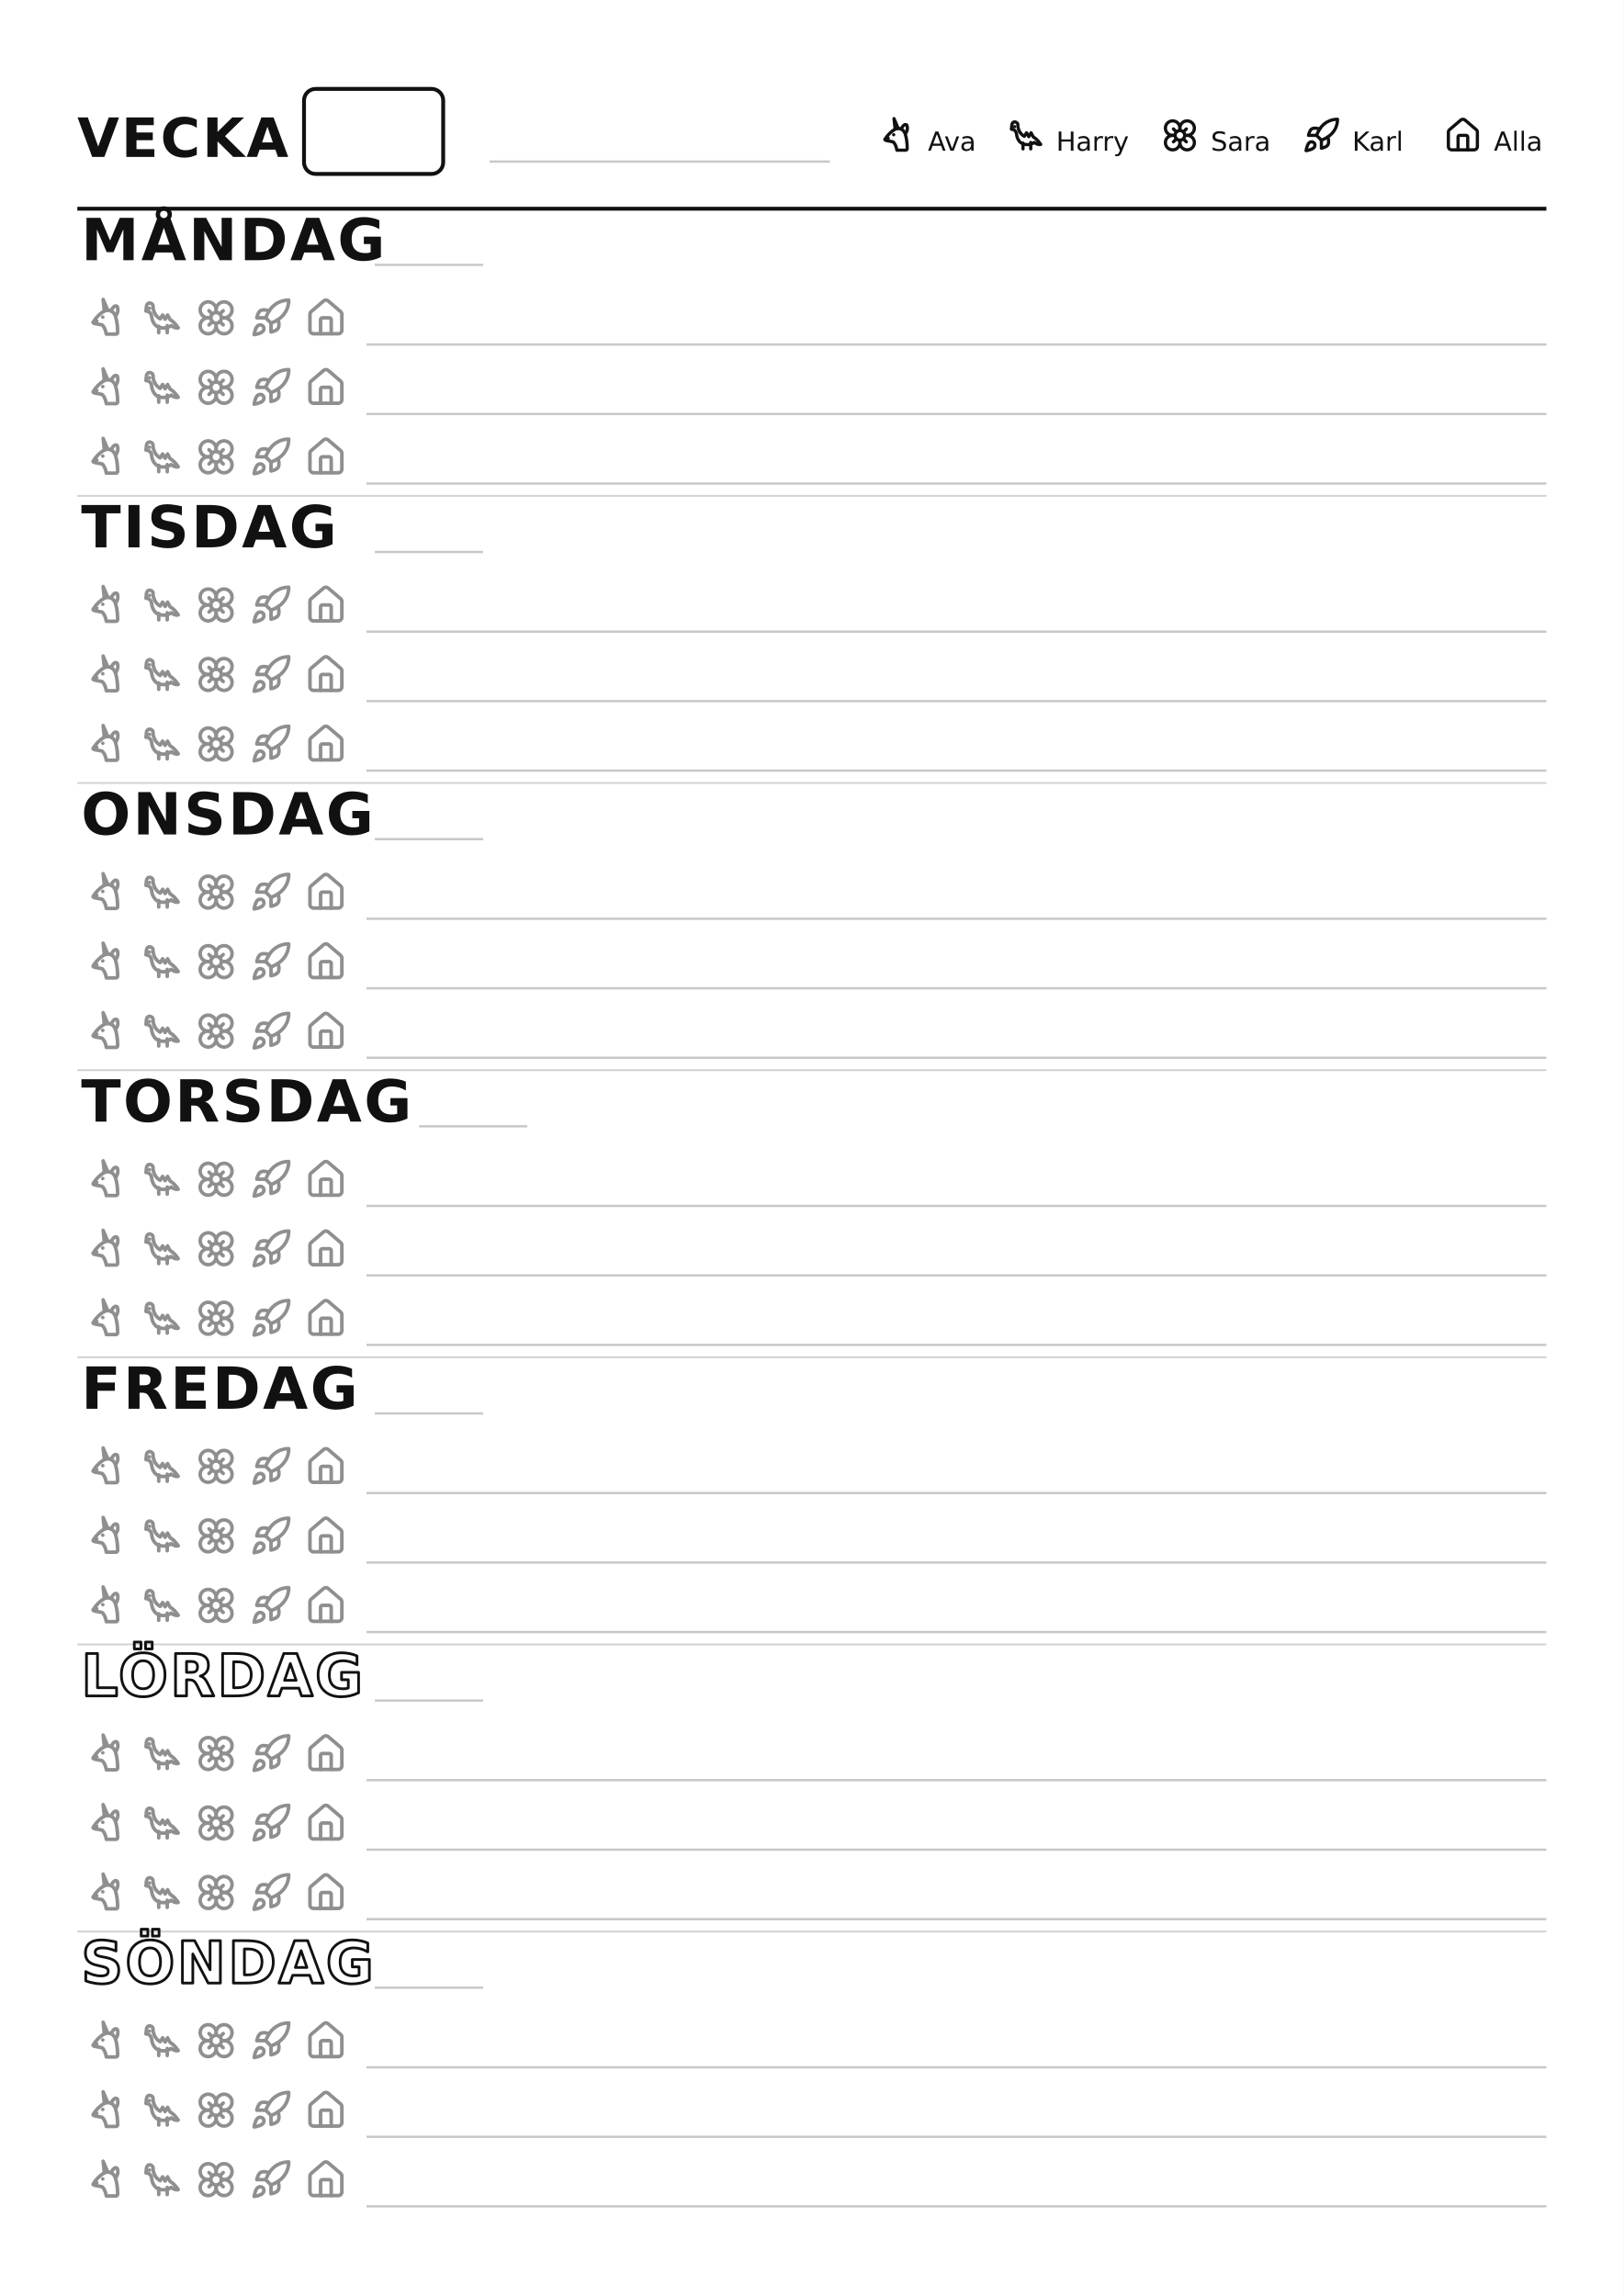
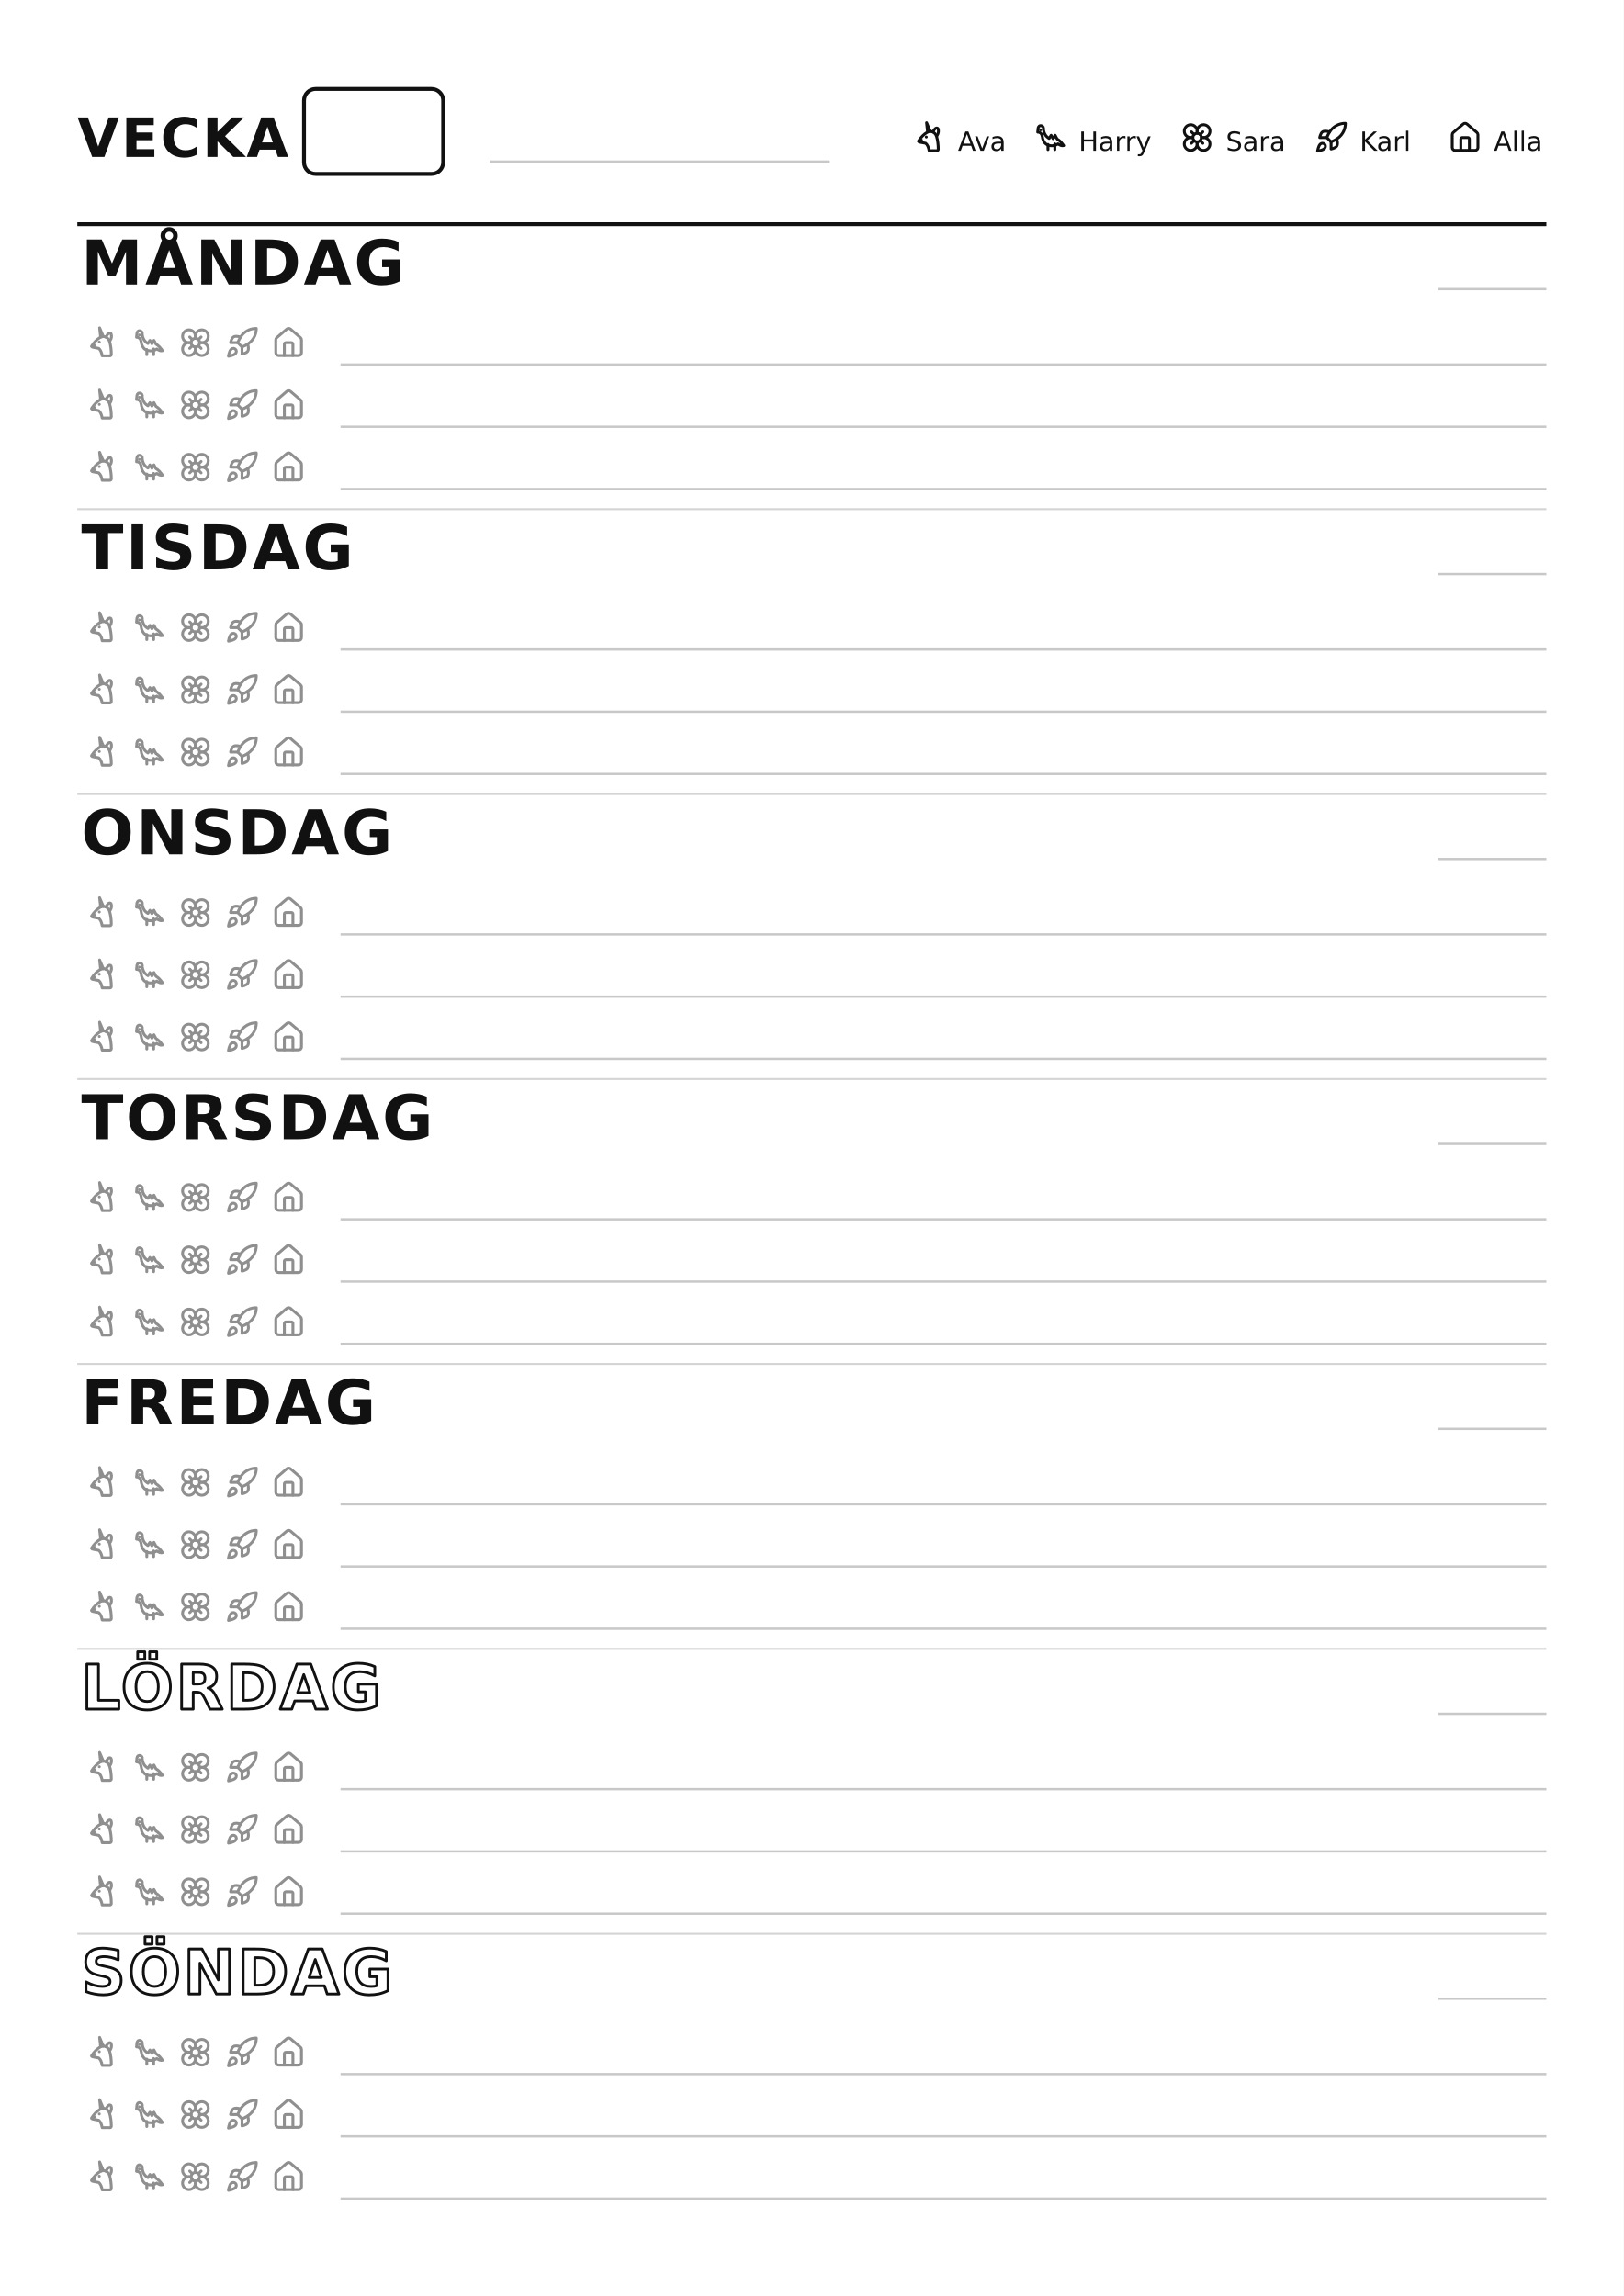
<svg xmlns="http://www.w3.org/2000/svg" viewBox="0 0 210 297" width="210mm" height="297mm" font-family="'Atkinson Hyperlegible Next', 'Atkinson Hyperlegible', Verdana, 'DejaVu Sans', sans-serif" fill="#111111" role="img" aria-label="Weekly sheet: Ava, Harry, Sara, Karl">
  <defs>
    <symbol id="fw-s-dinosaur" viewBox="0 0 24 24" fill="none" stroke="currentColor" stroke-width="2" stroke-linecap="round" stroke-linejoin="round">
      <path d="M3.6 6.4C3.6 4.4 4.6 3.2 6.2 3.8 7.2 4.2 7.6 5 7.4 6.2c.4 2.9 1.6 5 4 6.4l1.4-2.2 1.4 2.4 1.4-2.4 1.4 2.6c1.8 1 3.2 2.6 4.6 4.6-1.2.4-2.6-.2-4-1.2-2 1.6-5.6 1.8-8 .4-1.6-1-2.8-3.2-3-5.6-.3-1.8-1.4-3-3.2-3Z" />
      <path d="M10.6 16.8v3.6" />
      <path d="M15.4 16.4v4" />
      <path d="M5.4 6.6h.01" />
    </symbol>
    <symbol id="fw-s-flower" viewBox="0 0 24 24" fill="none" stroke="currentColor" stroke-width="2" stroke-linecap="round" stroke-linejoin="round">
      <circle cx="12" cy="12" r="3" />
      <path d="M12 16.5A4.5 4.5 0 1 1 7.5 12 4.5 4.5 0 1 1 12 7.5a4.5 4.5 0 1 1 4.5 4.5 4.5 4.5 0 1 1-4.5 4.5" />
      <path d="M12 7.5V9" />
      <path d="M7.5 12H9" />
      <path d="M16.5 12H15" />
      <path d="M12 16.5V15" />
      <path d="m8 8 1.88 1.88" />
      <path d="M14.12 9.88 16 8" />
      <path d="m8 16 1.88-1.88" />
      <path d="M14.12 14.12 16 16" />
    </symbol>
    <symbol id="fw-s-house" viewBox="0 0 24 24" fill="none" stroke="currentColor" stroke-width="2" stroke-linecap="round" stroke-linejoin="round">
      <path d="M15 21v-8a1 1 0 0 0-1-1h-4a1 1 0 0 0-1 1v8" />
      <path d="M3 10a2 2 0 0 1 .709-1.528l7-6a2 2 0 0 1 2.582 0l7 6A2 2 0 0 1 21 10v9a2 2 0 0 1-2 2H5a2 2 0 0 1-2-2z" />
    </symbol>
    <symbol id="fw-s-rocket" viewBox="0 0 24 24" fill="none" stroke="currentColor" stroke-width="2" stroke-linecap="round" stroke-linejoin="round">
      <path d="M12 15v5s3.03-.55 4-2c1.08-1.62 0-5 0-5" />
      <path d="M4.5 16.5c-1.5 1.26-2 5-2 5s3.74-.5 5-2c.71-.84.7-2.13-.09-2.91a2.18 2.18 0 0 0-2.91-.09" />
      <path d="M9 12a22 22 0 0 1 2-3.95A12.88 12.88 0 0 1 22 2c0 2.72-.78 7.5-6 11a22.4 22.4 0 0 1-4 2z" />
      <path d="M9 12H4s.55-3.03 2-4c1.62-1.08 5 .05 5 .05" />
    </symbol>
    <symbol id="fw-s-unicorn" viewBox="0 0 24 24" fill="none" stroke="currentColor" stroke-width="2" stroke-linecap="round" stroke-linejoin="round">
      <path d="M4.6 14.4C6.2 11.8 8.4 9.6 10.8 8.2c1-.4 2-.6 3-.4 1.6.4 2.8 1.6 3.4 3.4.8 2.6 1.2 5.8 1.2 9 0 .6-.4 1-1 1H12c-.4-2.4-1.2-4.2-2.4-5.2l-3.2-.6c-1.4-.2-2.2-.6-1.8-1Z" />
      <path d="M10.9 8.1 10.2 1.6l2.6 6.1" />
      <path d="M14.6 8.1c1.4-2.6 2.6-3.4 3.6-2.4.6 1.6.4 3.2-.6 4.8" />
      <path d="M10 11.6h.01" />
      <path d="M6.6 13.8h.01" />
    </symbol>
  </defs>
  <rect x="0" y="0" width="210" height="297" fill="#fff" />
  <g class="header">
    <text x="10" y="20.3" font-size="7" font-weight="800" letter-spacing="0.28">VECKA</text>
    <rect x="39.32" y="11.5" width="18" height="11" rx="1.5" fill="none" stroke="#111111" stroke-width="0.5" />
    <line x1="63.32" y1="20.9" x2="107.32" y2="20.9" stroke="#c8c8c8" stroke-width="0.3" />
    <g class="legend">
-       <use href="#fw-s-unicorn" x="113.5" y="15.01" width="5" height="5" color="#111111" />
-       <text x="120" y="19.5" font-size="3.4" font-weight="400">Ava</text>
-       <use href="#fw-s-dinosaur" x="130.1" y="15.01" width="5" height="5" color="#111111" />
-       <text x="136.6" y="19.5" font-size="3.4" font-weight="400">Harry</text>
-       <use href="#fw-s-flower" x="150.1" y="15.01" width="5" height="5" color="#111111" />
-       <text x="156.6" y="19.5" font-size="3.4" font-weight="400">Sara</text>
-       <use href="#fw-s-rocket" x="168.4" y="15.01" width="5" height="5" color="#111111" />
-       <text x="174.9" y="19.5" font-size="3.4" font-weight="400">Karl</text>
-       <use href="#fw-s-house" x="186.7" y="15.01" width="5" height="5" color="#111111" />
+       <use href="#fw-s-unicorn" x="117.956" y="15.581" width="4.429" height="4.429" color="#111111" />
+       <text x="123.885" y="19.5" font-size="3.4" font-weight="400">Ava</text>
+       <use href="#fw-s-dinosaur" x="133.585" y="15.581" width="4.429" height="4.429" color="#111111" />
+       <text x="139.514" y="19.5" font-size="3.4" font-weight="400">Harry</text>
+       <use href="#fw-s-flower" x="152.614" y="15.581" width="4.429" height="4.429" color="#111111" />
+       <text x="158.542" y="19.5" font-size="3.4" font-weight="400">Sara</text>
+       <use href="#fw-s-rocket" x="169.942" y="15.581" width="4.429" height="4.429" color="#111111" />
+       <text x="175.871" y="19.5" font-size="3.4" font-weight="400">Karl</text>
+       <use href="#fw-s-house" x="187.271" y="15.581" width="4.429" height="4.429" color="#111111" />
      <text x="193.2" y="19.5" font-size="3.4" font-weight="400">Alla</text>
    </g>
  </g>
-   <line x1="10" y1="27" x2="200" y2="27" stroke="#111111" stroke-width="0.5" />
+   <line x1="10" y1="29" x2="200" y2="29" stroke="#111111" stroke-width="0.5" />
  <g class="day" data-position="0">
-     <text x="10.5" y="33.662" font-size="7.518" font-weight="800" letter-spacing="0.301">MÅNDAG</text>
-     <line x1="48.48" y1="34.262" x2="62.48" y2="34.262" stroke="#c8c8c8" stroke-width="0.3" />
-     <g class="line" data-index="0">
-       <use href="#fw-s-unicorn" x="11" y="38.362" width="5.5" height="5.5" color="#8f8f8f" />
-       <use href="#fw-s-dinosaur" x="18.1" y="38.362" width="5.5" height="5.5" color="#8f8f8f" />
-       <use href="#fw-s-flower" x="25.2" y="38.362" width="5.5" height="5.5" color="#8f8f8f" />
-       <use href="#fw-s-rocket" x="32.3" y="38.362" width="5.5" height="5.5" color="#8f8f8f" />
-       <use href="#fw-s-house" x="39.4" y="38.362" width="5.5" height="5.5" color="#8f8f8f" />
-       <line x1="47.4" y1="44.562" x2="200" y2="44.562" stroke="#c8c8c8" stroke-width="0.3" />
-     </g>
-     <g class="line" data-index="1">
-       <use href="#fw-s-unicorn" x="11" y="47.352" width="5.5" height="5.5" color="#8f8f8f" />
-       <use href="#fw-s-dinosaur" x="18.1" y="47.352" width="5.5" height="5.5" color="#8f8f8f" />
-       <use href="#fw-s-flower" x="25.2" y="47.352" width="5.5" height="5.5" color="#8f8f8f" />
-       <use href="#fw-s-rocket" x="32.3" y="47.352" width="5.5" height="5.5" color="#8f8f8f" />
-       <use href="#fw-s-house" x="39.4" y="47.352" width="5.5" height="5.5" color="#8f8f8f" />
-       <line x1="47.4" y1="53.552" x2="200" y2="53.552" stroke="#c8c8c8" stroke-width="0.3" />
-     </g>
-     <g class="line" data-index="2">
-       <use href="#fw-s-unicorn" x="11" y="56.343" width="5.5" height="5.5" color="#8f8f8f" />
-       <use href="#fw-s-dinosaur" x="18.1" y="56.343" width="5.5" height="5.5" color="#8f8f8f" />
-       <use href="#fw-s-flower" x="25.2" y="56.343" width="5.5" height="5.5" color="#8f8f8f" />
-       <use href="#fw-s-rocket" x="32.3" y="56.343" width="5.5" height="5.5" color="#8f8f8f" />
-       <use href="#fw-s-house" x="39.4" y="56.343" width="5.5" height="5.5" color="#8f8f8f" />
-       <line x1="47.4" y1="62.543" x2="200" y2="62.543" stroke="#c8c8c8" stroke-width="0.3" />
-     </g>
-     <line x1="10" y1="64.143" x2="200" y2="64.143" stroke="#d4d4d4" stroke-width="0.25" />
+     <text x="10.5" y="36.8" font-size="8" font-weight="800" letter-spacing="0.32">MÅNDAG</text>
+     <line x1="186" y1="37.4" x2="200" y2="37.4" stroke="#c8c8c8" stroke-width="0.3" />
+     <g class="line" data-index="0">
+       <use href="#fw-s-unicorn" x="11" y="42.112" width="4.429" height="4.429" color="#8f8f8f" />
+       <use href="#fw-s-dinosaur" x="17.029" y="42.112" width="4.429" height="4.429" color="#8f8f8f" />
+       <use href="#fw-s-flower" x="23.058" y="42.112" width="4.429" height="4.429" color="#8f8f8f" />
+       <use href="#fw-s-rocket" x="29.086" y="42.112" width="4.429" height="4.429" color="#8f8f8f" />
+       <use href="#fw-s-house" x="35.115" y="42.112" width="4.429" height="4.429" color="#8f8f8f" />
+       <line x1="44.044" y1="47.152" x2="200" y2="47.152" stroke="#c8c8c8" stroke-width="0.3" />
+     </g>
+     <g class="line" data-index="1">
+       <use href="#fw-s-unicorn" x="11" y="50.164" width="4.429" height="4.429" color="#8f8f8f" />
+       <use href="#fw-s-dinosaur" x="17.029" y="50.164" width="4.429" height="4.429" color="#8f8f8f" />
+       <use href="#fw-s-flower" x="23.058" y="50.164" width="4.429" height="4.429" color="#8f8f8f" />
+       <use href="#fw-s-rocket" x="29.086" y="50.164" width="4.429" height="4.429" color="#8f8f8f" />
+       <use href="#fw-s-house" x="35.115" y="50.164" width="4.429" height="4.429" color="#8f8f8f" />
+       <line x1="44.044" y1="55.205" x2="200" y2="55.205" stroke="#c8c8c8" stroke-width="0.3" />
+     </g>
+     <g class="line" data-index="2">
+       <use href="#fw-s-unicorn" x="11" y="58.217" width="4.429" height="4.429" color="#8f8f8f" />
+       <use href="#fw-s-dinosaur" x="17.029" y="58.217" width="4.429" height="4.429" color="#8f8f8f" />
+       <use href="#fw-s-flower" x="23.058" y="58.217" width="4.429" height="4.429" color="#8f8f8f" />
+       <use href="#fw-s-rocket" x="29.086" y="58.217" width="4.429" height="4.429" color="#8f8f8f" />
+       <use href="#fw-s-house" x="35.115" y="58.217" width="4.429" height="4.429" color="#8f8f8f" />
+       <line x1="44.044" y1="63.257" x2="200" y2="63.257" stroke="#c8c8c8" stroke-width="0.3" />
+     </g>
+     <line x1="10" y1="65.857" x2="200" y2="65.857" stroke="#d4d4d4" stroke-width="0.25" />
  </g>
  <g class="day" data-position="1">
-     <text x="10.5" y="70.805" font-size="7.518" font-weight="800" letter-spacing="0.301">TISDAG</text>
-     <line x1="48.48" y1="71.405" x2="62.48" y2="71.405" stroke="#c8c8c8" stroke-width="0.3" />
-     <g class="line" data-index="0">
-       <use href="#fw-s-unicorn" x="11" y="75.505" width="5.5" height="5.5" color="#8f8f8f" />
-       <use href="#fw-s-dinosaur" x="18.1" y="75.505" width="5.5" height="5.5" color="#8f8f8f" />
-       <use href="#fw-s-flower" x="25.2" y="75.505" width="5.5" height="5.5" color="#8f8f8f" />
-       <use href="#fw-s-rocket" x="32.3" y="75.505" width="5.5" height="5.5" color="#8f8f8f" />
-       <use href="#fw-s-house" x="39.4" y="75.505" width="5.5" height="5.5" color="#8f8f8f" />
-       <line x1="47.4" y1="81.705" x2="200" y2="81.705" stroke="#c8c8c8" stroke-width="0.3" />
-     </g>
-     <g class="line" data-index="1">
-       <use href="#fw-s-unicorn" x="11" y="84.495" width="5.5" height="5.5" color="#8f8f8f" />
-       <use href="#fw-s-dinosaur" x="18.1" y="84.495" width="5.5" height="5.5" color="#8f8f8f" />
-       <use href="#fw-s-flower" x="25.2" y="84.495" width="5.5" height="5.5" color="#8f8f8f" />
-       <use href="#fw-s-rocket" x="32.3" y="84.495" width="5.5" height="5.5" color="#8f8f8f" />
-       <use href="#fw-s-house" x="39.4" y="84.495" width="5.5" height="5.5" color="#8f8f8f" />
-       <line x1="47.4" y1="90.695" x2="200" y2="90.695" stroke="#c8c8c8" stroke-width="0.3" />
-     </g>
-     <g class="line" data-index="2">
-       <use href="#fw-s-unicorn" x="11" y="93.486" width="5.5" height="5.5" color="#8f8f8f" />
-       <use href="#fw-s-dinosaur" x="18.1" y="93.486" width="5.5" height="5.5" color="#8f8f8f" />
-       <use href="#fw-s-flower" x="25.2" y="93.486" width="5.5" height="5.5" color="#8f8f8f" />
-       <use href="#fw-s-rocket" x="32.3" y="93.486" width="5.5" height="5.5" color="#8f8f8f" />
-       <use href="#fw-s-house" x="39.4" y="93.486" width="5.5" height="5.5" color="#8f8f8f" />
-       <line x1="47.4" y1="99.686" x2="200" y2="99.686" stroke="#c8c8c8" stroke-width="0.3" />
-     </g>
-     <line x1="10" y1="101.286" x2="200" y2="101.286" stroke="#d4d4d4" stroke-width="0.25" />
+     <text x="10.5" y="73.657" font-size="8" font-weight="800" letter-spacing="0.32">TISDAG</text>
+     <line x1="186" y1="74.257" x2="200" y2="74.257" stroke="#c8c8c8" stroke-width="0.3" />
+     <g class="line" data-index="0">
+       <use href="#fw-s-unicorn" x="11" y="78.969" width="4.429" height="4.429" color="#8f8f8f" />
+       <use href="#fw-s-dinosaur" x="17.029" y="78.969" width="4.429" height="4.429" color="#8f8f8f" />
+       <use href="#fw-s-flower" x="23.058" y="78.969" width="4.429" height="4.429" color="#8f8f8f" />
+       <use href="#fw-s-rocket" x="29.086" y="78.969" width="4.429" height="4.429" color="#8f8f8f" />
+       <use href="#fw-s-house" x="35.115" y="78.969" width="4.429" height="4.429" color="#8f8f8f" />
+       <line x1="44.044" y1="84.01" x2="200" y2="84.01" stroke="#c8c8c8" stroke-width="0.3" />
+     </g>
+     <g class="line" data-index="1">
+       <use href="#fw-s-unicorn" x="11" y="87.021" width="4.429" height="4.429" color="#8f8f8f" />
+       <use href="#fw-s-dinosaur" x="17.029" y="87.021" width="4.429" height="4.429" color="#8f8f8f" />
+       <use href="#fw-s-flower" x="23.058" y="87.021" width="4.429" height="4.429" color="#8f8f8f" />
+       <use href="#fw-s-rocket" x="29.086" y="87.021" width="4.429" height="4.429" color="#8f8f8f" />
+       <use href="#fw-s-house" x="35.115" y="87.021" width="4.429" height="4.429" color="#8f8f8f" />
+       <line x1="44.044" y1="92.062" x2="200" y2="92.062" stroke="#c8c8c8" stroke-width="0.3" />
+     </g>
+     <g class="line" data-index="2">
+       <use href="#fw-s-unicorn" x="11" y="95.074" width="4.429" height="4.429" color="#8f8f8f" />
+       <use href="#fw-s-dinosaur" x="17.029" y="95.074" width="4.429" height="4.429" color="#8f8f8f" />
+       <use href="#fw-s-flower" x="23.058" y="95.074" width="4.429" height="4.429" color="#8f8f8f" />
+       <use href="#fw-s-rocket" x="29.086" y="95.074" width="4.429" height="4.429" color="#8f8f8f" />
+       <use href="#fw-s-house" x="35.115" y="95.074" width="4.429" height="4.429" color="#8f8f8f" />
+       <line x1="44.044" y1="100.114" x2="200" y2="100.114" stroke="#c8c8c8" stroke-width="0.3" />
+     </g>
+     <line x1="10" y1="102.714" x2="200" y2="102.714" stroke="#d4d4d4" stroke-width="0.25" />
  </g>
  <g class="day" data-position="2">
-     <text x="10.5" y="107.948" font-size="7.518" font-weight="800" letter-spacing="0.301">ONSDAG</text>
-     <line x1="48.48" y1="108.548" x2="62.48" y2="108.548" stroke="#c8c8c8" stroke-width="0.3" />
-     <g class="line" data-index="0">
-       <use href="#fw-s-unicorn" x="11" y="112.648" width="5.5" height="5.5" color="#8f8f8f" />
-       <use href="#fw-s-dinosaur" x="18.1" y="112.648" width="5.5" height="5.5" color="#8f8f8f" />
-       <use href="#fw-s-flower" x="25.2" y="112.648" width="5.5" height="5.5" color="#8f8f8f" />
-       <use href="#fw-s-rocket" x="32.3" y="112.648" width="5.5" height="5.5" color="#8f8f8f" />
-       <use href="#fw-s-house" x="39.4" y="112.648" width="5.5" height="5.5" color="#8f8f8f" />
-       <line x1="47.4" y1="118.848" x2="200" y2="118.848" stroke="#c8c8c8" stroke-width="0.3" />
-     </g>
-     <g class="line" data-index="1">
-       <use href="#fw-s-unicorn" x="11" y="121.638" width="5.5" height="5.5" color="#8f8f8f" />
-       <use href="#fw-s-dinosaur" x="18.1" y="121.638" width="5.5" height="5.5" color="#8f8f8f" />
-       <use href="#fw-s-flower" x="25.2" y="121.638" width="5.5" height="5.5" color="#8f8f8f" />
-       <use href="#fw-s-rocket" x="32.3" y="121.638" width="5.5" height="5.5" color="#8f8f8f" />
-       <use href="#fw-s-house" x="39.4" y="121.638" width="5.5" height="5.5" color="#8f8f8f" />
-       <line x1="47.4" y1="127.838" x2="200" y2="127.838" stroke="#c8c8c8" stroke-width="0.3" />
-     </g>
-     <g class="line" data-index="2">
-       <use href="#fw-s-unicorn" x="11" y="130.629" width="5.5" height="5.5" color="#8f8f8f" />
-       <use href="#fw-s-dinosaur" x="18.1" y="130.629" width="5.5" height="5.5" color="#8f8f8f" />
-       <use href="#fw-s-flower" x="25.2" y="130.629" width="5.5" height="5.5" color="#8f8f8f" />
-       <use href="#fw-s-rocket" x="32.3" y="130.629" width="5.5" height="5.5" color="#8f8f8f" />
-       <use href="#fw-s-house" x="39.4" y="130.629" width="5.5" height="5.5" color="#8f8f8f" />
-       <line x1="47.4" y1="136.829" x2="200" y2="136.829" stroke="#c8c8c8" stroke-width="0.3" />
-     </g>
-     <line x1="10" y1="138.429" x2="200" y2="138.429" stroke="#d4d4d4" stroke-width="0.25" />
+     <text x="10.5" y="110.514" font-size="8" font-weight="800" letter-spacing="0.32">ONSDAG</text>
+     <line x1="186" y1="111.114" x2="200" y2="111.114" stroke="#c8c8c8" stroke-width="0.3" />
+     <g class="line" data-index="0">
+       <use href="#fw-s-unicorn" x="11" y="115.826" width="4.429" height="4.429" color="#8f8f8f" />
+       <use href="#fw-s-dinosaur" x="17.029" y="115.826" width="4.429" height="4.429" color="#8f8f8f" />
+       <use href="#fw-s-flower" x="23.058" y="115.826" width="4.429" height="4.429" color="#8f8f8f" />
+       <use href="#fw-s-rocket" x="29.086" y="115.826" width="4.429" height="4.429" color="#8f8f8f" />
+       <use href="#fw-s-house" x="35.115" y="115.826" width="4.429" height="4.429" color="#8f8f8f" />
+       <line x1="44.044" y1="120.867" x2="200" y2="120.867" stroke="#c8c8c8" stroke-width="0.3" />
+     </g>
+     <g class="line" data-index="1">
+       <use href="#fw-s-unicorn" x="11" y="123.878" width="4.429" height="4.429" color="#8f8f8f" />
+       <use href="#fw-s-dinosaur" x="17.029" y="123.878" width="4.429" height="4.429" color="#8f8f8f" />
+       <use href="#fw-s-flower" x="23.058" y="123.878" width="4.429" height="4.429" color="#8f8f8f" />
+       <use href="#fw-s-rocket" x="29.086" y="123.878" width="4.429" height="4.429" color="#8f8f8f" />
+       <use href="#fw-s-house" x="35.115" y="123.878" width="4.429" height="4.429" color="#8f8f8f" />
+       <line x1="44.044" y1="128.919" x2="200" y2="128.919" stroke="#c8c8c8" stroke-width="0.3" />
+     </g>
+     <g class="line" data-index="2">
+       <use href="#fw-s-unicorn" x="11" y="131.931" width="4.429" height="4.429" color="#8f8f8f" />
+       <use href="#fw-s-dinosaur" x="17.029" y="131.931" width="4.429" height="4.429" color="#8f8f8f" />
+       <use href="#fw-s-flower" x="23.058" y="131.931" width="4.429" height="4.429" color="#8f8f8f" />
+       <use href="#fw-s-rocket" x="29.086" y="131.931" width="4.429" height="4.429" color="#8f8f8f" />
+       <use href="#fw-s-house" x="35.115" y="131.931" width="4.429" height="4.429" color="#8f8f8f" />
+       <line x1="44.044" y1="136.971" x2="200" y2="136.971" stroke="#c8c8c8" stroke-width="0.3" />
+     </g>
+     <line x1="10" y1="139.571" x2="200" y2="139.571" stroke="#d4d4d4" stroke-width="0.25" />
  </g>
  <g class="day" data-position="3">
-     <text x="10.5" y="145.091" font-size="7.518" font-weight="800" letter-spacing="0.301">TORSDAG</text>
-     <line x1="54.194" y1="145.691" x2="68.194" y2="145.691" stroke="#c8c8c8" stroke-width="0.3" />
-     <g class="line" data-index="0">
-       <use href="#fw-s-unicorn" x="11" y="149.79" width="5.5" height="5.5" color="#8f8f8f" />
-       <use href="#fw-s-dinosaur" x="18.1" y="149.79" width="5.5" height="5.5" color="#8f8f8f" />
-       <use href="#fw-s-flower" x="25.2" y="149.79" width="5.5" height="5.5" color="#8f8f8f" />
-       <use href="#fw-s-rocket" x="32.3" y="149.79" width="5.5" height="5.5" color="#8f8f8f" />
-       <use href="#fw-s-house" x="39.4" y="149.79" width="5.5" height="5.5" color="#8f8f8f" />
-       <line x1="47.4" y1="155.99" x2="200" y2="155.99" stroke="#c8c8c8" stroke-width="0.3" />
-     </g>
-     <g class="line" data-index="1">
-       <use href="#fw-s-unicorn" x="11" y="158.781" width="5.5" height="5.5" color="#8f8f8f" />
-       <use href="#fw-s-dinosaur" x="18.1" y="158.781" width="5.5" height="5.5" color="#8f8f8f" />
-       <use href="#fw-s-flower" x="25.2" y="158.781" width="5.5" height="5.5" color="#8f8f8f" />
-       <use href="#fw-s-rocket" x="32.3" y="158.781" width="5.5" height="5.5" color="#8f8f8f" />
-       <use href="#fw-s-house" x="39.4" y="158.781" width="5.5" height="5.5" color="#8f8f8f" />
-       <line x1="47.4" y1="164.981" x2="200" y2="164.981" stroke="#c8c8c8" stroke-width="0.3" />
-     </g>
-     <g class="line" data-index="2">
-       <use href="#fw-s-unicorn" x="11" y="167.771" width="5.5" height="5.5" color="#8f8f8f" />
-       <use href="#fw-s-dinosaur" x="18.1" y="167.771" width="5.5" height="5.5" color="#8f8f8f" />
-       <use href="#fw-s-flower" x="25.2" y="167.771" width="5.5" height="5.5" color="#8f8f8f" />
-       <use href="#fw-s-rocket" x="32.3" y="167.771" width="5.5" height="5.5" color="#8f8f8f" />
-       <use href="#fw-s-house" x="39.4" y="167.771" width="5.5" height="5.5" color="#8f8f8f" />
-       <line x1="47.4" y1="173.971" x2="200" y2="173.971" stroke="#c8c8c8" stroke-width="0.3" />
-     </g>
-     <line x1="10" y1="175.571" x2="200" y2="175.571" stroke="#d4d4d4" stroke-width="0.25" />
+     <text x="10.5" y="147.371" font-size="8" font-weight="800" letter-spacing="0.32">TORSDAG</text>
+     <line x1="186" y1="147.971" x2="200" y2="147.971" stroke="#c8c8c8" stroke-width="0.3" />
+     <g class="line" data-index="0">
+       <use href="#fw-s-unicorn" x="11" y="152.683" width="4.429" height="4.429" color="#8f8f8f" />
+       <use href="#fw-s-dinosaur" x="17.029" y="152.683" width="4.429" height="4.429" color="#8f8f8f" />
+       <use href="#fw-s-flower" x="23.058" y="152.683" width="4.429" height="4.429" color="#8f8f8f" />
+       <use href="#fw-s-rocket" x="29.086" y="152.683" width="4.429" height="4.429" color="#8f8f8f" />
+       <use href="#fw-s-house" x="35.115" y="152.683" width="4.429" height="4.429" color="#8f8f8f" />
+       <line x1="44.044" y1="157.724" x2="200" y2="157.724" stroke="#c8c8c8" stroke-width="0.3" />
+     </g>
+     <g class="line" data-index="1">
+       <use href="#fw-s-unicorn" x="11" y="160.736" width="4.429" height="4.429" color="#8f8f8f" />
+       <use href="#fw-s-dinosaur" x="17.029" y="160.736" width="4.429" height="4.429" color="#8f8f8f" />
+       <use href="#fw-s-flower" x="23.058" y="160.736" width="4.429" height="4.429" color="#8f8f8f" />
+       <use href="#fw-s-rocket" x="29.086" y="160.736" width="4.429" height="4.429" color="#8f8f8f" />
+       <use href="#fw-s-house" x="35.115" y="160.736" width="4.429" height="4.429" color="#8f8f8f" />
+       <line x1="44.044" y1="165.776" x2="200" y2="165.776" stroke="#c8c8c8" stroke-width="0.3" />
+     </g>
+     <g class="line" data-index="2">
+       <use href="#fw-s-unicorn" x="11" y="168.788" width="4.429" height="4.429" color="#8f8f8f" />
+       <use href="#fw-s-dinosaur" x="17.029" y="168.788" width="4.429" height="4.429" color="#8f8f8f" />
+       <use href="#fw-s-flower" x="23.058" y="168.788" width="4.429" height="4.429" color="#8f8f8f" />
+       <use href="#fw-s-rocket" x="29.086" y="168.788" width="4.429" height="4.429" color="#8f8f8f" />
+       <use href="#fw-s-house" x="35.115" y="168.788" width="4.429" height="4.429" color="#8f8f8f" />
+       <line x1="44.044" y1="173.829" x2="200" y2="173.829" stroke="#c8c8c8" stroke-width="0.3" />
+     </g>
+     <line x1="10" y1="176.429" x2="200" y2="176.429" stroke="#d4d4d4" stroke-width="0.25" />
  </g>
  <g class="day" data-position="4">
-     <text x="10.5" y="182.234" font-size="7.518" font-weight="800" letter-spacing="0.301">FREDAG</text>
-     <line x1="48.48" y1="182.834" x2="62.48" y2="182.834" stroke="#c8c8c8" stroke-width="0.3" />
-     <g class="line" data-index="0">
-       <use href="#fw-s-unicorn" x="11" y="186.933" width="5.5" height="5.5" color="#8f8f8f" />
-       <use href="#fw-s-dinosaur" x="18.1" y="186.933" width="5.5" height="5.5" color="#8f8f8f" />
-       <use href="#fw-s-flower" x="25.2" y="186.933" width="5.5" height="5.5" color="#8f8f8f" />
-       <use href="#fw-s-rocket" x="32.3" y="186.933" width="5.5" height="5.5" color="#8f8f8f" />
-       <use href="#fw-s-house" x="39.4" y="186.933" width="5.5" height="5.5" color="#8f8f8f" />
-       <line x1="47.4" y1="193.133" x2="200" y2="193.133" stroke="#c8c8c8" stroke-width="0.3" />
-     </g>
-     <g class="line" data-index="1">
-       <use href="#fw-s-unicorn" x="11" y="195.924" width="5.5" height="5.5" color="#8f8f8f" />
-       <use href="#fw-s-dinosaur" x="18.1" y="195.924" width="5.5" height="5.5" color="#8f8f8f" />
-       <use href="#fw-s-flower" x="25.2" y="195.924" width="5.5" height="5.5" color="#8f8f8f" />
-       <use href="#fw-s-rocket" x="32.3" y="195.924" width="5.5" height="5.5" color="#8f8f8f" />
-       <use href="#fw-s-house" x="39.4" y="195.924" width="5.5" height="5.5" color="#8f8f8f" />
-       <line x1="47.4" y1="202.124" x2="200" y2="202.124" stroke="#c8c8c8" stroke-width="0.3" />
-     </g>
-     <g class="line" data-index="2">
-       <use href="#fw-s-unicorn" x="11" y="204.914" width="5.5" height="5.5" color="#8f8f8f" />
-       <use href="#fw-s-dinosaur" x="18.1" y="204.914" width="5.5" height="5.5" color="#8f8f8f" />
-       <use href="#fw-s-flower" x="25.2" y="204.914" width="5.5" height="5.5" color="#8f8f8f" />
-       <use href="#fw-s-rocket" x="32.3" y="204.914" width="5.5" height="5.5" color="#8f8f8f" />
-       <use href="#fw-s-house" x="39.4" y="204.914" width="5.5" height="5.5" color="#8f8f8f" />
-       <line x1="47.4" y1="211.114" x2="200" y2="211.114" stroke="#c8c8c8" stroke-width="0.3" />
-     </g>
-     <line x1="10" y1="212.714" x2="200" y2="212.714" stroke="#d4d4d4" stroke-width="0.25" />
+     <text x="10.5" y="184.229" font-size="8" font-weight="800" letter-spacing="0.32">FREDAG</text>
+     <line x1="186" y1="184.829" x2="200" y2="184.829" stroke="#c8c8c8" stroke-width="0.3" />
+     <g class="line" data-index="0">
+       <use href="#fw-s-unicorn" x="11" y="189.54" width="4.429" height="4.429" color="#8f8f8f" />
+       <use href="#fw-s-dinosaur" x="17.029" y="189.54" width="4.429" height="4.429" color="#8f8f8f" />
+       <use href="#fw-s-flower" x="23.058" y="189.54" width="4.429" height="4.429" color="#8f8f8f" />
+       <use href="#fw-s-rocket" x="29.086" y="189.54" width="4.429" height="4.429" color="#8f8f8f" />
+       <use href="#fw-s-house" x="35.115" y="189.54" width="4.429" height="4.429" color="#8f8f8f" />
+       <line x1="44.044" y1="194.581" x2="200" y2="194.581" stroke="#c8c8c8" stroke-width="0.3" />
+     </g>
+     <g class="line" data-index="1">
+       <use href="#fw-s-unicorn" x="11" y="197.593" width="4.429" height="4.429" color="#8f8f8f" />
+       <use href="#fw-s-dinosaur" x="17.029" y="197.593" width="4.429" height="4.429" color="#8f8f8f" />
+       <use href="#fw-s-flower" x="23.058" y="197.593" width="4.429" height="4.429" color="#8f8f8f" />
+       <use href="#fw-s-rocket" x="29.086" y="197.593" width="4.429" height="4.429" color="#8f8f8f" />
+       <use href="#fw-s-house" x="35.115" y="197.593" width="4.429" height="4.429" color="#8f8f8f" />
+       <line x1="44.044" y1="202.633" x2="200" y2="202.633" stroke="#c8c8c8" stroke-width="0.3" />
+     </g>
+     <g class="line" data-index="2">
+       <use href="#fw-s-unicorn" x="11" y="205.645" width="4.429" height="4.429" color="#8f8f8f" />
+       <use href="#fw-s-dinosaur" x="17.029" y="205.645" width="4.429" height="4.429" color="#8f8f8f" />
+       <use href="#fw-s-flower" x="23.058" y="205.645" width="4.429" height="4.429" color="#8f8f8f" />
+       <use href="#fw-s-rocket" x="29.086" y="205.645" width="4.429" height="4.429" color="#8f8f8f" />
+       <use href="#fw-s-house" x="35.115" y="205.645" width="4.429" height="4.429" color="#8f8f8f" />
+       <line x1="44.044" y1="210.686" x2="200" y2="210.686" stroke="#c8c8c8" stroke-width="0.3" />
+     </g>
+     <line x1="10" y1="213.286" x2="200" y2="213.286" stroke="#d4d4d4" stroke-width="0.25" />
  </g>
  <g class="day" data-position="5">
-     <text x="10.5" y="219.377" font-size="7.518" font-weight="800" letter-spacing="0.301" fill="none" stroke="#111111" stroke-width="0.35" stroke-linejoin="round">LÖRDAG</text>
-     <line x1="48.48" y1="219.977" x2="62.48" y2="219.977" stroke="#c8c8c8" stroke-width="0.3" />
-     <g class="line" data-index="0">
-       <use href="#fw-s-unicorn" x="11" y="224.076" width="5.5" height="5.5" color="#8f8f8f" />
-       <use href="#fw-s-dinosaur" x="18.1" y="224.076" width="5.5" height="5.5" color="#8f8f8f" />
-       <use href="#fw-s-flower" x="25.2" y="224.076" width="5.5" height="5.5" color="#8f8f8f" />
-       <use href="#fw-s-rocket" x="32.3" y="224.076" width="5.5" height="5.5" color="#8f8f8f" />
-       <use href="#fw-s-house" x="39.4" y="224.076" width="5.5" height="5.5" color="#8f8f8f" />
-       <line x1="47.4" y1="230.276" x2="200" y2="230.276" stroke="#c8c8c8" stroke-width="0.3" />
-     </g>
-     <g class="line" data-index="1">
-       <use href="#fw-s-unicorn" x="11" y="233.067" width="5.5" height="5.5" color="#8f8f8f" />
-       <use href="#fw-s-dinosaur" x="18.1" y="233.067" width="5.5" height="5.5" color="#8f8f8f" />
-       <use href="#fw-s-flower" x="25.2" y="233.067" width="5.5" height="5.5" color="#8f8f8f" />
-       <use href="#fw-s-rocket" x="32.3" y="233.067" width="5.5" height="5.5" color="#8f8f8f" />
-       <use href="#fw-s-house" x="39.4" y="233.067" width="5.5" height="5.5" color="#8f8f8f" />
-       <line x1="47.4" y1="239.267" x2="200" y2="239.267" stroke="#c8c8c8" stroke-width="0.3" />
-     </g>
-     <g class="line" data-index="2">
-       <use href="#fw-s-unicorn" x="11" y="242.057" width="5.5" height="5.5" color="#8f8f8f" />
-       <use href="#fw-s-dinosaur" x="18.1" y="242.057" width="5.5" height="5.5" color="#8f8f8f" />
-       <use href="#fw-s-flower" x="25.2" y="242.057" width="5.5" height="5.5" color="#8f8f8f" />
-       <use href="#fw-s-rocket" x="32.3" y="242.057" width="5.5" height="5.5" color="#8f8f8f" />
-       <use href="#fw-s-house" x="39.4" y="242.057" width="5.5" height="5.5" color="#8f8f8f" />
-       <line x1="47.4" y1="248.257" x2="200" y2="248.257" stroke="#c8c8c8" stroke-width="0.3" />
-     </g>
-     <line x1="10" y1="249.857" x2="200" y2="249.857" stroke="#d4d4d4" stroke-width="0.25" />
+     <text x="10.5" y="221.086" font-size="8" font-weight="800" letter-spacing="0.32" fill="none" stroke="#111111" stroke-width="0.35" stroke-linejoin="round">LÖRDAG</text>
+     <line x1="186" y1="221.686" x2="200" y2="221.686" stroke="#c8c8c8" stroke-width="0.3" />
+     <g class="line" data-index="0">
+       <use href="#fw-s-unicorn" x="11" y="226.398" width="4.429" height="4.429" color="#8f8f8f" />
+       <use href="#fw-s-dinosaur" x="17.029" y="226.398" width="4.429" height="4.429" color="#8f8f8f" />
+       <use href="#fw-s-flower" x="23.058" y="226.398" width="4.429" height="4.429" color="#8f8f8f" />
+       <use href="#fw-s-rocket" x="29.086" y="226.398" width="4.429" height="4.429" color="#8f8f8f" />
+       <use href="#fw-s-house" x="35.115" y="226.398" width="4.429" height="4.429" color="#8f8f8f" />
+       <line x1="44.044" y1="231.438" x2="200" y2="231.438" stroke="#c8c8c8" stroke-width="0.3" />
+     </g>
+     <g class="line" data-index="1">
+       <use href="#fw-s-unicorn" x="11" y="234.45" width="4.429" height="4.429" color="#8f8f8f" />
+       <use href="#fw-s-dinosaur" x="17.029" y="234.45" width="4.429" height="4.429" color="#8f8f8f" />
+       <use href="#fw-s-flower" x="23.058" y="234.45" width="4.429" height="4.429" color="#8f8f8f" />
+       <use href="#fw-s-rocket" x="29.086" y="234.45" width="4.429" height="4.429" color="#8f8f8f" />
+       <use href="#fw-s-house" x="35.115" y="234.45" width="4.429" height="4.429" color="#8f8f8f" />
+       <line x1="44.044" y1="239.49" x2="200" y2="239.49" stroke="#c8c8c8" stroke-width="0.3" />
+     </g>
+     <g class="line" data-index="2">
+       <use href="#fw-s-unicorn" x="11" y="242.502" width="4.429" height="4.429" color="#8f8f8f" />
+       <use href="#fw-s-dinosaur" x="17.029" y="242.502" width="4.429" height="4.429" color="#8f8f8f" />
+       <use href="#fw-s-flower" x="23.058" y="242.502" width="4.429" height="4.429" color="#8f8f8f" />
+       <use href="#fw-s-rocket" x="29.086" y="242.502" width="4.429" height="4.429" color="#8f8f8f" />
+       <use href="#fw-s-house" x="35.115" y="242.502" width="4.429" height="4.429" color="#8f8f8f" />
+       <line x1="44.044" y1="247.543" x2="200" y2="247.543" stroke="#c8c8c8" stroke-width="0.3" />
+     </g>
+     <line x1="10" y1="250.143" x2="200" y2="250.143" stroke="#d4d4d4" stroke-width="0.25" />
  </g>
  <g class="day" data-position="6">
-     <text x="10.5" y="256.52" font-size="7.518" font-weight="800" letter-spacing="0.301" fill="none" stroke="#111111" stroke-width="0.35" stroke-linejoin="round">SÖNDAG</text>
-     <line x1="48.48" y1="257.12" x2="62.48" y2="257.12" stroke="#c8c8c8" stroke-width="0.3" />
-     <g class="line" data-index="0">
-       <use href="#fw-s-unicorn" x="11" y="261.219" width="5.5" height="5.5" color="#8f8f8f" />
-       <use href="#fw-s-dinosaur" x="18.1" y="261.219" width="5.5" height="5.5" color="#8f8f8f" />
-       <use href="#fw-s-flower" x="25.2" y="261.219" width="5.5" height="5.5" color="#8f8f8f" />
-       <use href="#fw-s-rocket" x="32.3" y="261.219" width="5.5" height="5.5" color="#8f8f8f" />
-       <use href="#fw-s-house" x="39.4" y="261.219" width="5.5" height="5.5" color="#8f8f8f" />
-       <line x1="47.4" y1="267.419" x2="200" y2="267.419" stroke="#c8c8c8" stroke-width="0.3" />
-     </g>
-     <g class="line" data-index="1">
-       <use href="#fw-s-unicorn" x="11" y="270.21" width="5.5" height="5.5" color="#8f8f8f" />
-       <use href="#fw-s-dinosaur" x="18.1" y="270.21" width="5.5" height="5.5" color="#8f8f8f" />
-       <use href="#fw-s-flower" x="25.2" y="270.21" width="5.5" height="5.5" color="#8f8f8f" />
-       <use href="#fw-s-rocket" x="32.3" y="270.21" width="5.5" height="5.5" color="#8f8f8f" />
-       <use href="#fw-s-house" x="39.4" y="270.21" width="5.5" height="5.5" color="#8f8f8f" />
-       <line x1="47.4" y1="276.41" x2="200" y2="276.41" stroke="#c8c8c8" stroke-width="0.3" />
-     </g>
-     <g class="line" data-index="2">
-       <use href="#fw-s-unicorn" x="11" y="279.2" width="5.5" height="5.5" color="#8f8f8f" />
-       <use href="#fw-s-dinosaur" x="18.1" y="279.2" width="5.5" height="5.5" color="#8f8f8f" />
-       <use href="#fw-s-flower" x="25.2" y="279.2" width="5.5" height="5.5" color="#8f8f8f" />
-       <use href="#fw-s-rocket" x="32.3" y="279.2" width="5.5" height="5.5" color="#8f8f8f" />
-       <use href="#fw-s-house" x="39.4" y="279.2" width="5.5" height="5.5" color="#8f8f8f" />
-       <line x1="47.4" y1="285.4" x2="200" y2="285.4" stroke="#c8c8c8" stroke-width="0.3" />
+     <text x="10.5" y="257.943" font-size="8" font-weight="800" letter-spacing="0.32" fill="none" stroke="#111111" stroke-width="0.35" stroke-linejoin="round">SÖNDAG</text>
+     <line x1="186" y1="258.543" x2="200" y2="258.543" stroke="#c8c8c8" stroke-width="0.3" />
+     <g class="line" data-index="0">
+       <use href="#fw-s-unicorn" x="11" y="263.255" width="4.429" height="4.429" color="#8f8f8f" />
+       <use href="#fw-s-dinosaur" x="17.029" y="263.255" width="4.429" height="4.429" color="#8f8f8f" />
+       <use href="#fw-s-flower" x="23.058" y="263.255" width="4.429" height="4.429" color="#8f8f8f" />
+       <use href="#fw-s-rocket" x="29.086" y="263.255" width="4.429" height="4.429" color="#8f8f8f" />
+       <use href="#fw-s-house" x="35.115" y="263.255" width="4.429" height="4.429" color="#8f8f8f" />
+       <line x1="44.044" y1="268.295" x2="200" y2="268.295" stroke="#c8c8c8" stroke-width="0.3" />
+     </g>
+     <g class="line" data-index="1">
+       <use href="#fw-s-unicorn" x="11" y="271.307" width="4.429" height="4.429" color="#8f8f8f" />
+       <use href="#fw-s-dinosaur" x="17.029" y="271.307" width="4.429" height="4.429" color="#8f8f8f" />
+       <use href="#fw-s-flower" x="23.058" y="271.307" width="4.429" height="4.429" color="#8f8f8f" />
+       <use href="#fw-s-rocket" x="29.086" y="271.307" width="4.429" height="4.429" color="#8f8f8f" />
+       <use href="#fw-s-house" x="35.115" y="271.307" width="4.429" height="4.429" color="#8f8f8f" />
+       <line x1="44.044" y1="276.348" x2="200" y2="276.348" stroke="#c8c8c8" stroke-width="0.3" />
+     </g>
+     <g class="line" data-index="2">
+       <use href="#fw-s-unicorn" x="11" y="279.359" width="4.429" height="4.429" color="#8f8f8f" />
+       <use href="#fw-s-dinosaur" x="17.029" y="279.359" width="4.429" height="4.429" color="#8f8f8f" />
+       <use href="#fw-s-flower" x="23.058" y="279.359" width="4.429" height="4.429" color="#8f8f8f" />
+       <use href="#fw-s-rocket" x="29.086" y="279.359" width="4.429" height="4.429" color="#8f8f8f" />
+       <use href="#fw-s-house" x="35.115" y="279.359" width="4.429" height="4.429" color="#8f8f8f" />
+       <line x1="44.044" y1="284.4" x2="200" y2="284.4" stroke="#c8c8c8" stroke-width="0.3" />
    </g>
  </g>
</svg>
